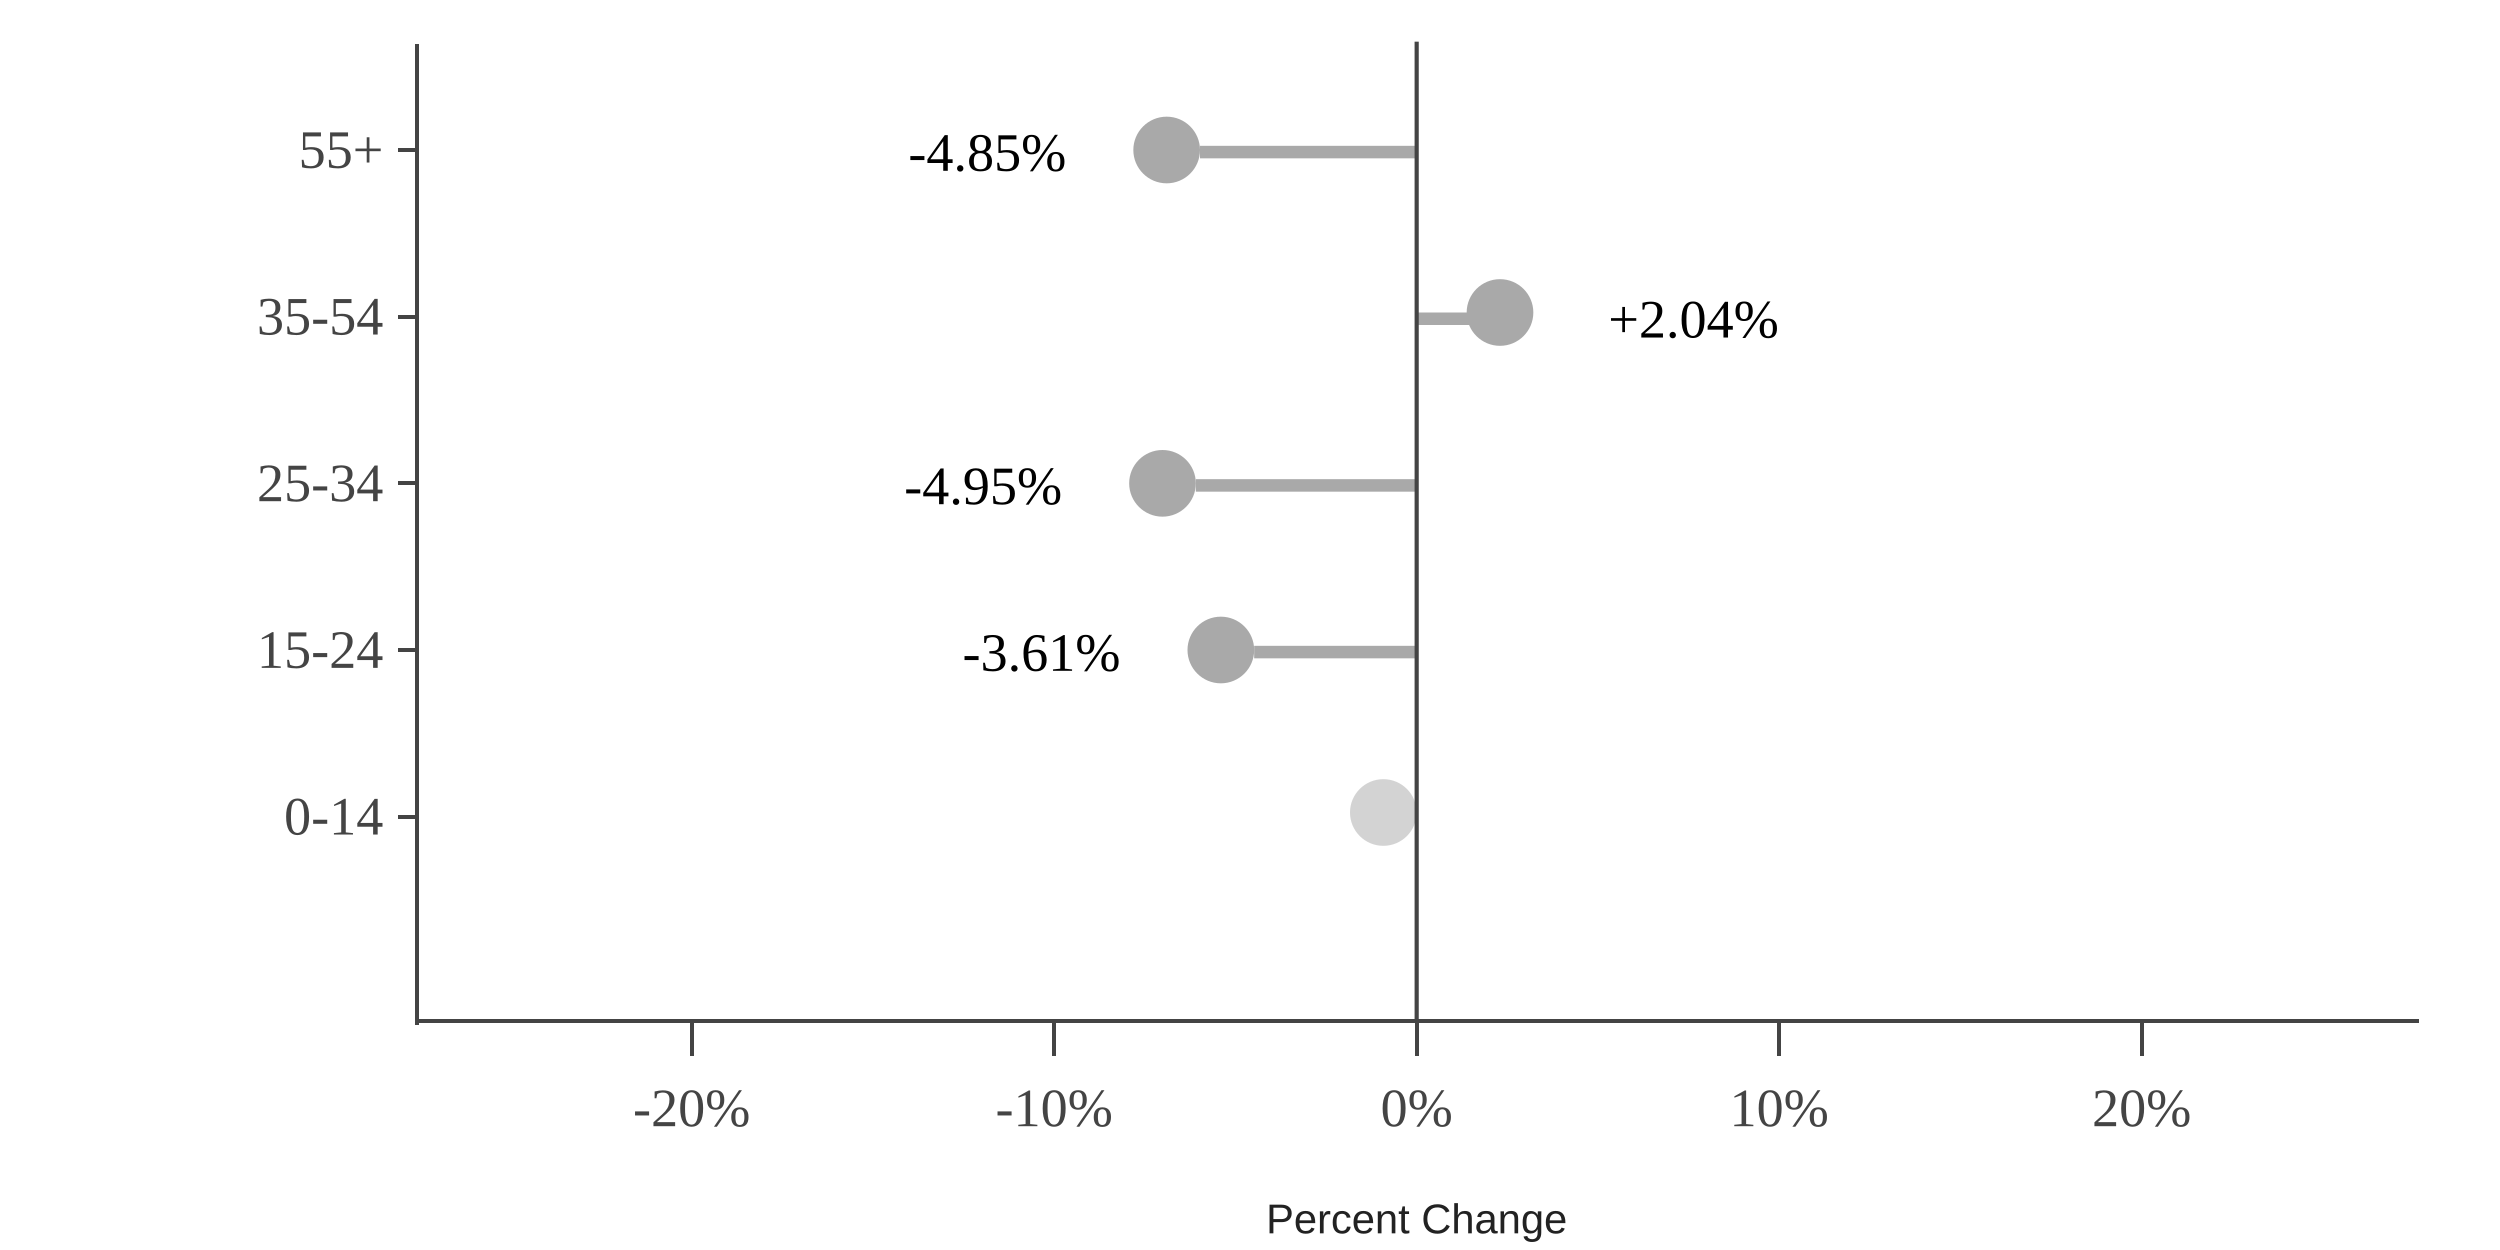
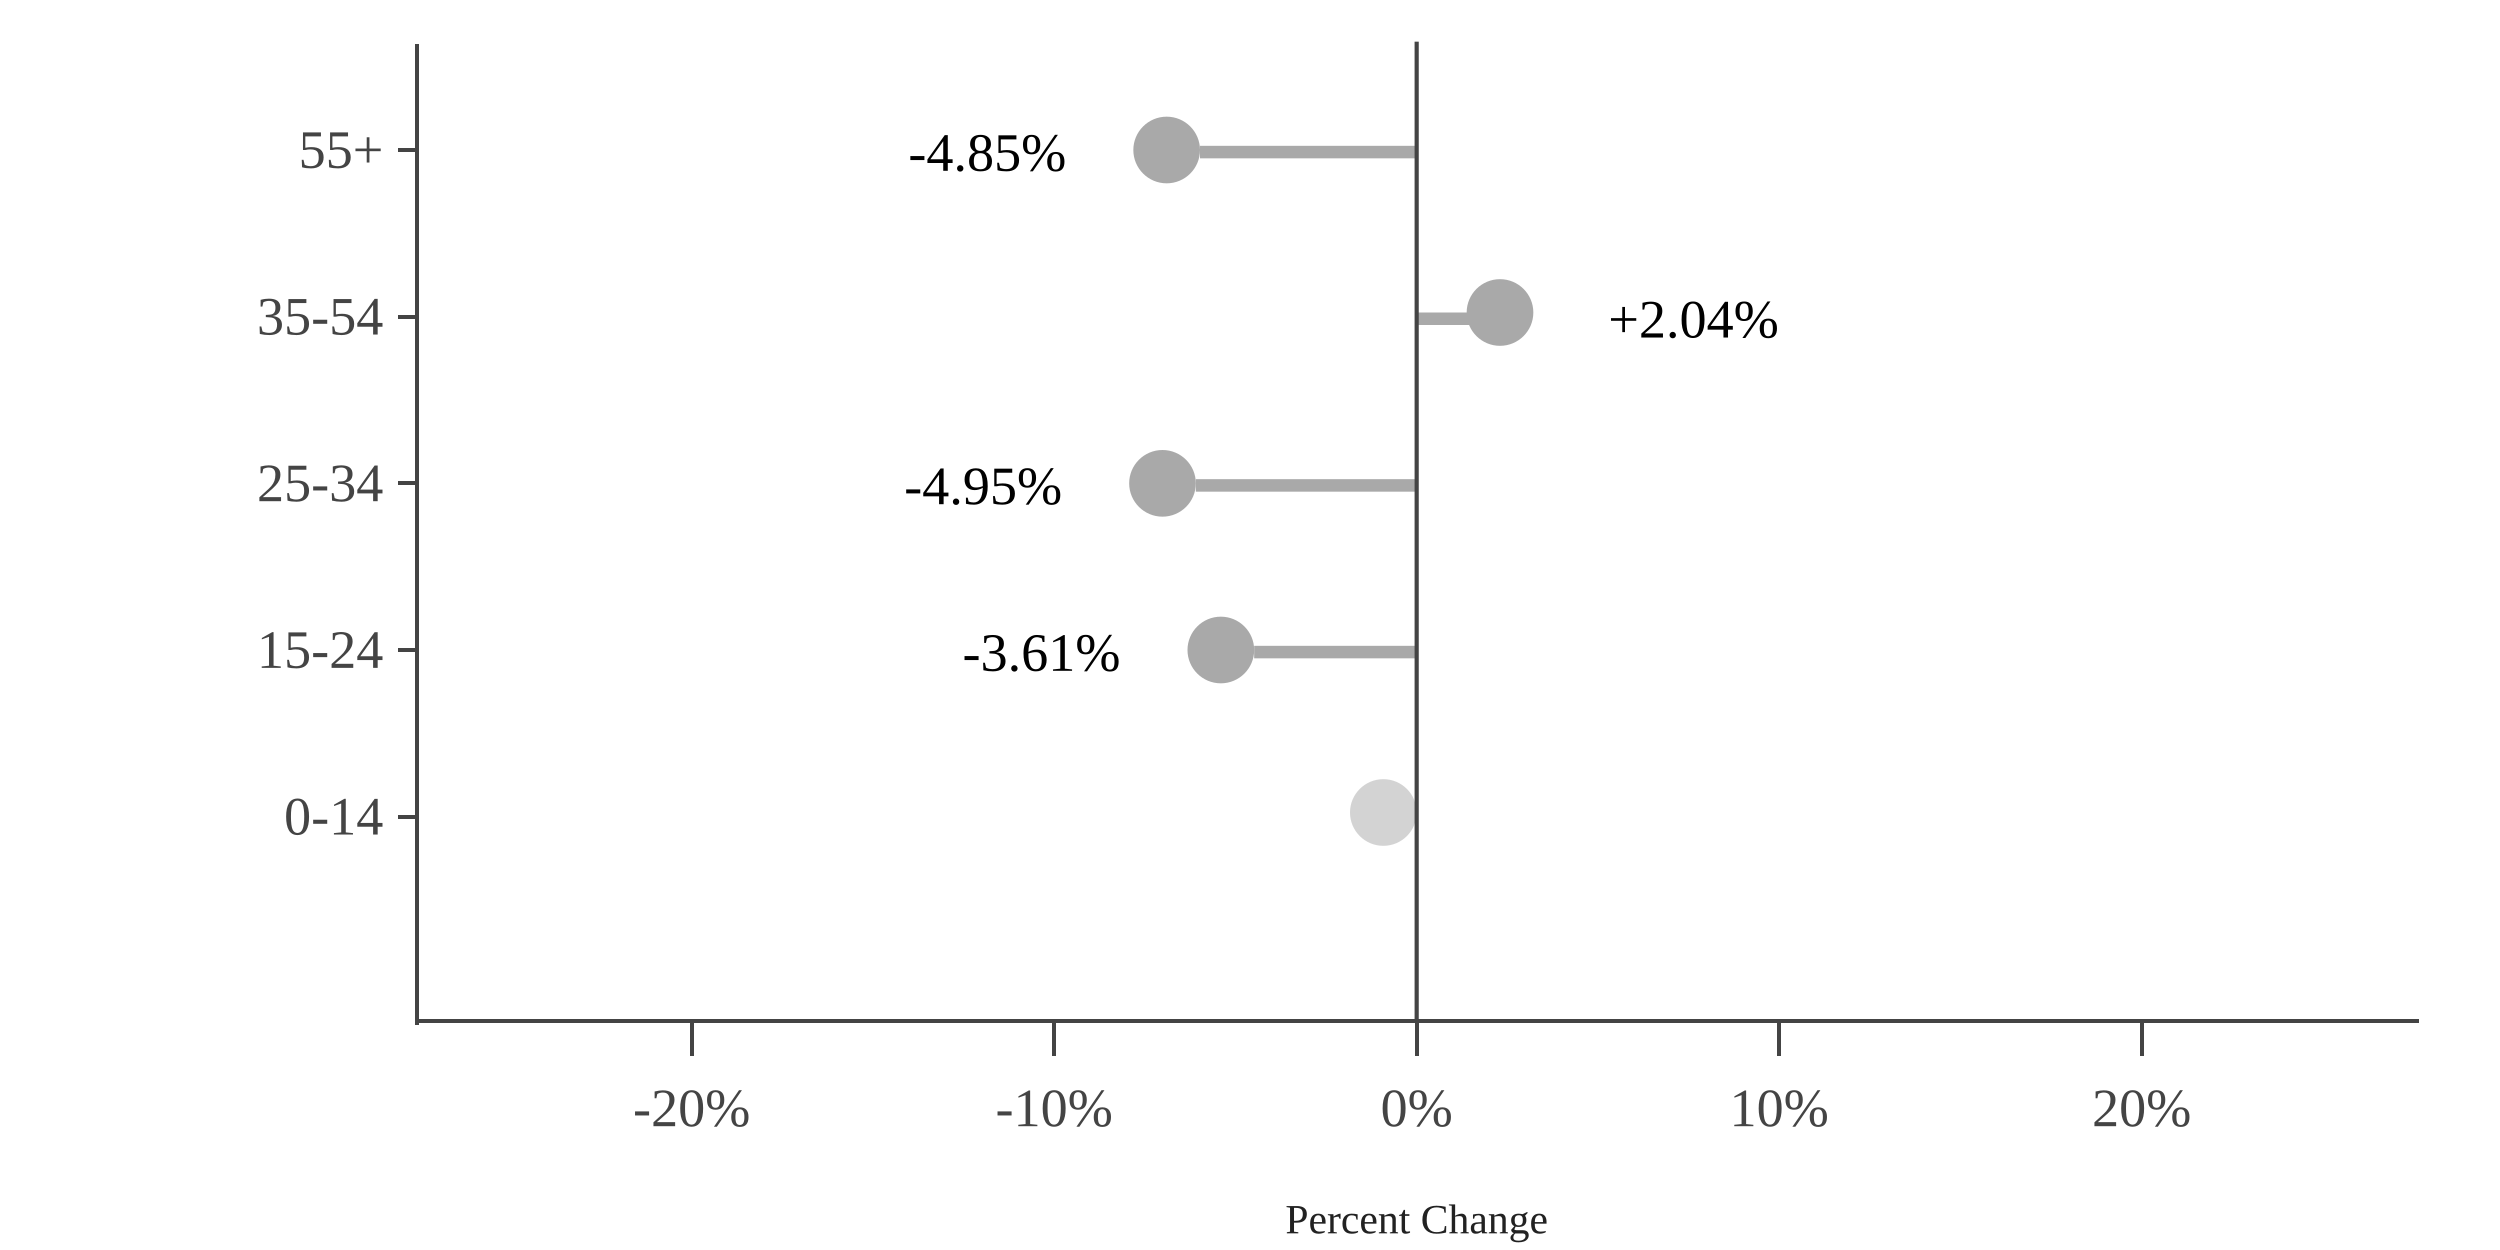
<svg viewBox="0 0 600 300">
  <g class="visx-group" transform="translate(100, 10)">
    <g class="visx-group" transform="translate(0, 0)">
      <g class="visx-group chart-data" transform="translate(0, 25)">
        <rect class="visx-bar" x="188" y="0" width="52" height="3" fill="#A9A9A9" />
        <circle class="visx-circle" r="8" cx="180" cy="1" fill="#A9A9A9" />
        <text x="118" y="6" fill="#000000" style="font-size: 13px;">-4.85%</text>
        <rect class="visx-bar" x="240" y="40" width="22" height="3" fill="#A9A9A9" />
        <circle class="visx-circle" r="8" cx="260" cy="40" fill="#A9A9A9" />
        <text x="286" y="46" fill="#000000" style="font-size: 13px;">+2.04%</text>
        <rect class="visx-bar" x="187" y="80" width="53" height="3" fill="#A9A9A9" />
        <circle class="visx-circle" r="8" cx="179" cy="81" fill="#A9A9A9" />
        <text x="117" y="86" fill="#000000" style="font-size: 13px;">-4.95%</text>
        <rect class="visx-bar" x="201" y="120" width="39" height="3" fill="#A9A9A9" />
        <circle class="visx-circle" r="8" cx="193" cy="121" fill="#A9A9A9" />
        <text x="131" y="126" fill="#000000" style="font-size: 13px;">-3.61%</text>
        <circle class="visx-circle" r="8" cx="232" cy="160" fill="#D3D3D3" />
        <text x="170" y="166" fill="#000000" style="font-size: 13px;" />
      </g>
    </g>
    <g class="visx-group visx-axis visx-axis-left" transform="translate(0, 0)">
      <g class="visx-group visx-axis-tick" transform="translate(0, 0)">
        <line class="visx-line" x1="0" y1="26" x2="-4" y2="26" fill="transparent" shape-rendering="crispEdges" stroke="#444" stroke-width="1" stroke-linecap="square" />
        <svg x="0" y="0.33em" font-size="13" style="overflow: visible;">
          <text transform="" x="-8" y="26" fill="#444" font-size="13" text-anchor="end">
            <tspan x="-8" dy="0em">55+</tspan>
          </text>
        </svg>
      </g>
      <g class="visx-group visx-axis-tick" transform="translate(0, 0)">
        <line class="visx-line" x1="0" y1="66" x2="-4" y2="66" fill="transparent" shape-rendering="crispEdges" stroke="#444" stroke-width="1" stroke-linecap="square" />
        <svg x="0" y="0.33em" font-size="13" style="overflow: visible;">
          <text transform="" x="-8" y="66" fill="#444" font-size="13" text-anchor="end">
            <tspan x="-8" dy="0em">35-54</tspan>
          </text>
        </svg>
      </g>
      <g class="visx-group visx-axis-tick" transform="translate(0, 0)">
        <line class="visx-line" x1="0" y1="106" x2="-4" y2="106" fill="transparent" shape-rendering="crispEdges" stroke="#444" stroke-width="1" stroke-linecap="square" />
        <svg x="0" y="0.33em" font-size="13" style="overflow: visible;">
          <text transform="" x="-8" y="106" fill="#444" font-size="13" text-anchor="end">
            <tspan x="-8" dy="0em">25-34</tspan>
          </text>
        </svg>
      </g>
      <g class="visx-group visx-axis-tick" transform="translate(0, 0)">
        <line class="visx-line" x1="0" y1="146" x2="-4" y2="146" fill="transparent" shape-rendering="crispEdges" stroke="#444" stroke-width="1" stroke-linecap="square" />
        <svg x="0" y="0.33em" font-size="13" style="overflow: visible;">
          <text transform="" x="-8" y="146" fill="#444" font-size="13" text-anchor="end">
            <tspan x="-8" dy="0em">15-24</tspan>
          </text>
        </svg>
      </g>
      <g class="visx-group visx-axis-tick" transform="translate(0, 0)">
        <line class="visx-line" x1="0" y1="186" x2="-4" y2="186" fill="transparent" shape-rendering="crispEdges" stroke="#444" stroke-width="1" stroke-linecap="square" />
        <svg x="0" y="0.33em" font-size="13" style="overflow: visible;">
          <text transform="" x="-8" y="186" fill="#444" font-size="13" text-anchor="end">
            <tspan x="-8" dy="0em">0-14</tspan>
          </text>
        </svg>
      </g>
      <line class="visx-line visx-axis-line" x1="0" y1="0.5" x2="0" y2="236" fill="transparent" shape-rendering="crispEdges" stroke="#444" stroke-width="1" />
    </g>
    <g class="visx-group visx-axis visx-axis-bottom" transform="translate(0, 235)">
      <g class="visx-group visx-axis-tick" transform="translate(0, 0)">
        <line class="visx-line" x1="66" y1="0" x2="66" y2="8" fill="transparent" shape-rendering="crispEdges" stroke="#444" stroke-width="1" stroke-linecap="square" />
        <svg x="0" y="0.33em" font-size="13" style="overflow: visible;">
          <text transform="" x="66" y="21" fill="#444" font-size="13" text-anchor="middle">
            <tspan x="66" dy="0em">-20%</tspan>
          </text>
        </svg>
      </g>
      <g class="visx-group visx-axis-tick" transform="translate(0, 0)">
        <line class="visx-line" x1="153" y1="0" x2="153" y2="8" fill="transparent" shape-rendering="crispEdges" stroke="#444" stroke-width="1" stroke-linecap="square" />
        <svg x="0" y="0.33em" font-size="13" style="overflow: visible;">
          <text transform="" x="153" y="21" fill="#444" font-size="13" text-anchor="middle">
            <tspan x="153" dy="0em">-10%</tspan>
          </text>
        </svg>
      </g>
      <g class="visx-group visx-axis-tick" transform="translate(0, 0)">
        <line class="visx-line" x1="240" y1="0" x2="240" y2="8" fill="transparent" shape-rendering="crispEdges" stroke="#444" stroke-width="1" stroke-linecap="square" />
        <svg x="0" y="0.33em" font-size="13" style="overflow: visible;">
          <text transform="" x="240" y="21" fill="#444" font-size="13" text-anchor="middle">
            <tspan x="240" dy="0em">0%</tspan>
          </text>
        </svg>
      </g>
      <g class="visx-group visx-axis-tick" transform="translate(0, 0)">
        <line class="visx-line" x1="327" y1="0" x2="327" y2="8" fill="transparent" shape-rendering="crispEdges" stroke="#444" stroke-width="1" stroke-linecap="square" />
        <svg x="0" y="0.33em" font-size="13" style="overflow: visible;">
          <text transform="" x="327" y="21" fill="#444" font-size="13" text-anchor="middle">
            <tspan x="327" dy="0em">10%</tspan>
          </text>
        </svg>
      </g>
      <g class="visx-group visx-axis-tick" transform="translate(0, 0)">
        <line class="visx-line" x1="414" y1="0" x2="414" y2="8" fill="transparent" shape-rendering="crispEdges" stroke="#444" stroke-width="1" stroke-linecap="square" />
        <svg x="0" y="0.33em" font-size="13" style="overflow: visible;">
          <text transform="" x="414" y="21" fill="#444" font-size="13" text-anchor="middle">
            <tspan x="414" dy="0em">20%</tspan>
          </text>
        </svg>
      </g>
      <line class="visx-line visx-axis-line" x1="0.5" y1="0" x2="480.5" y2="0" fill="transparent" shape-rendering="crispEdges" stroke="#444" stroke-width="1" />
      <svg x="0" y="0" font-size="10" style="overflow: visible;">
-         <text class="visx-axis-label bar-chart-xaxis-label" x="240" y="51" font-family="Arial" font-size="10" fill="#222" text-anchor="middle">
+         <text class="visx-axis-label bar-chart-xaxis-label" x="240" y="51" font-size="10" fill="#222" text-anchor="middle">
          <tspan x="240" dy="0em">Percent Change</tspan>
        </text>
      </svg>
    </g>
  </g>
  <line x1="340" x2="340" y1="245" y2="10" stroke="#444" />
</svg>
